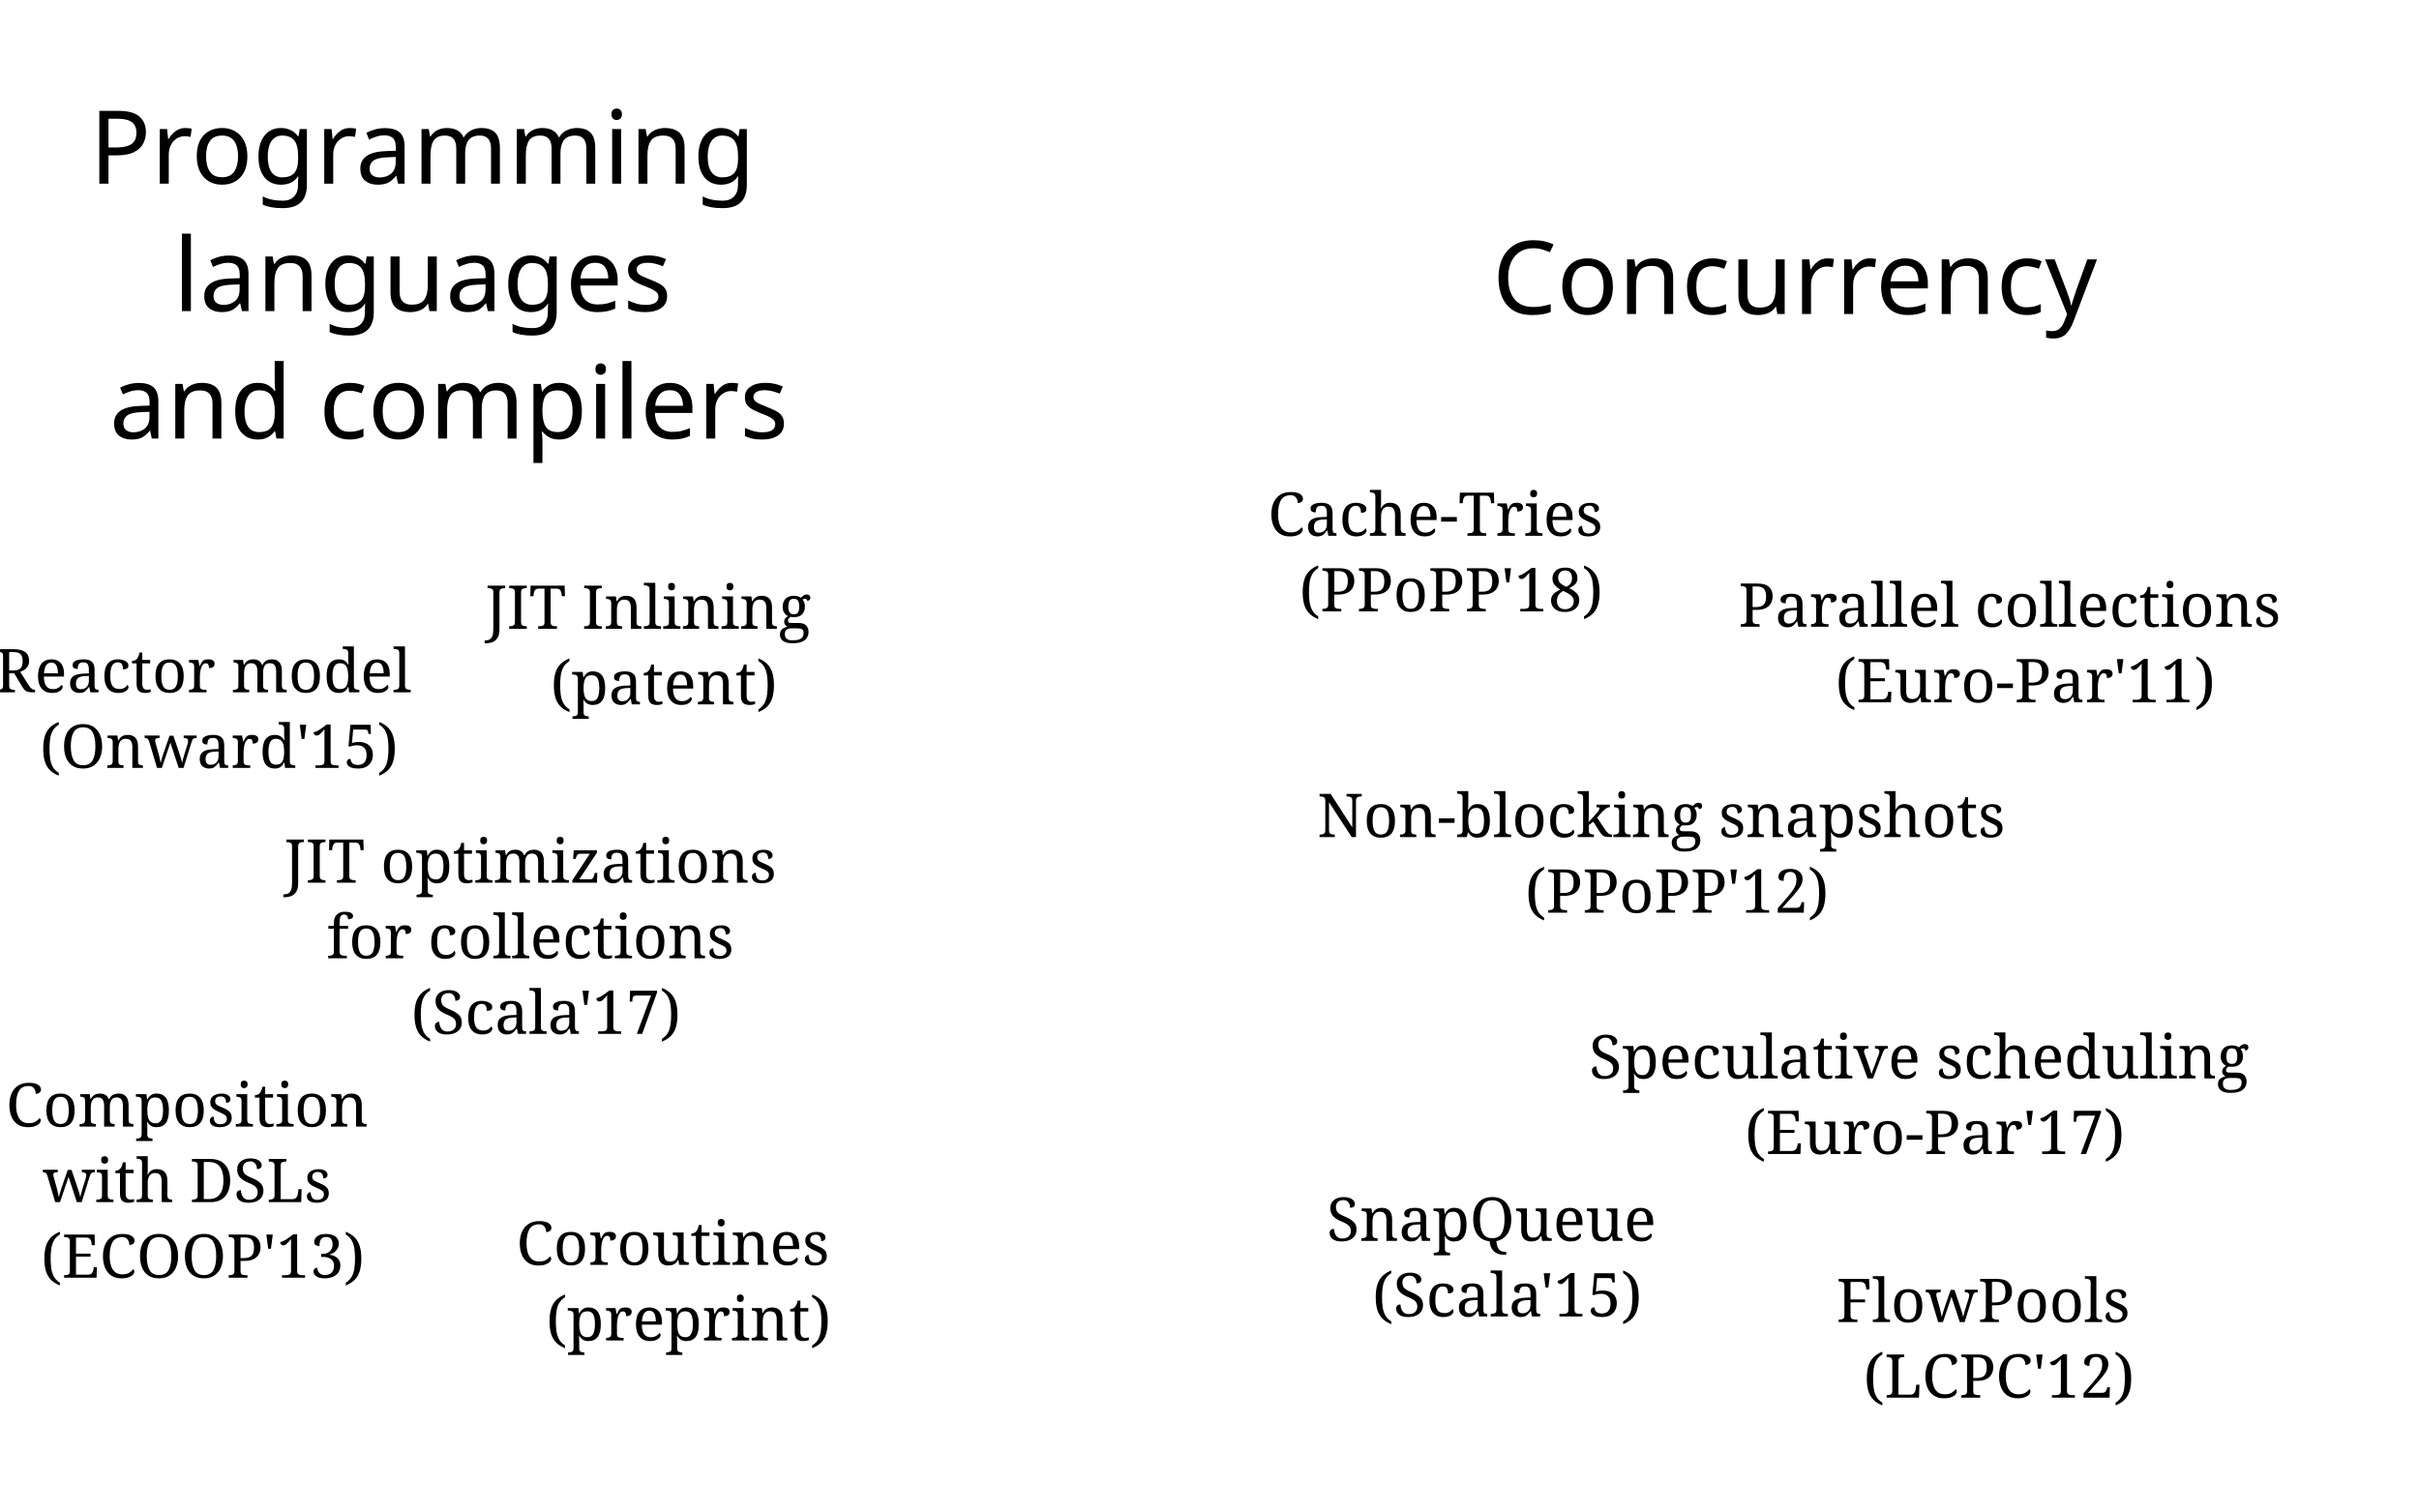
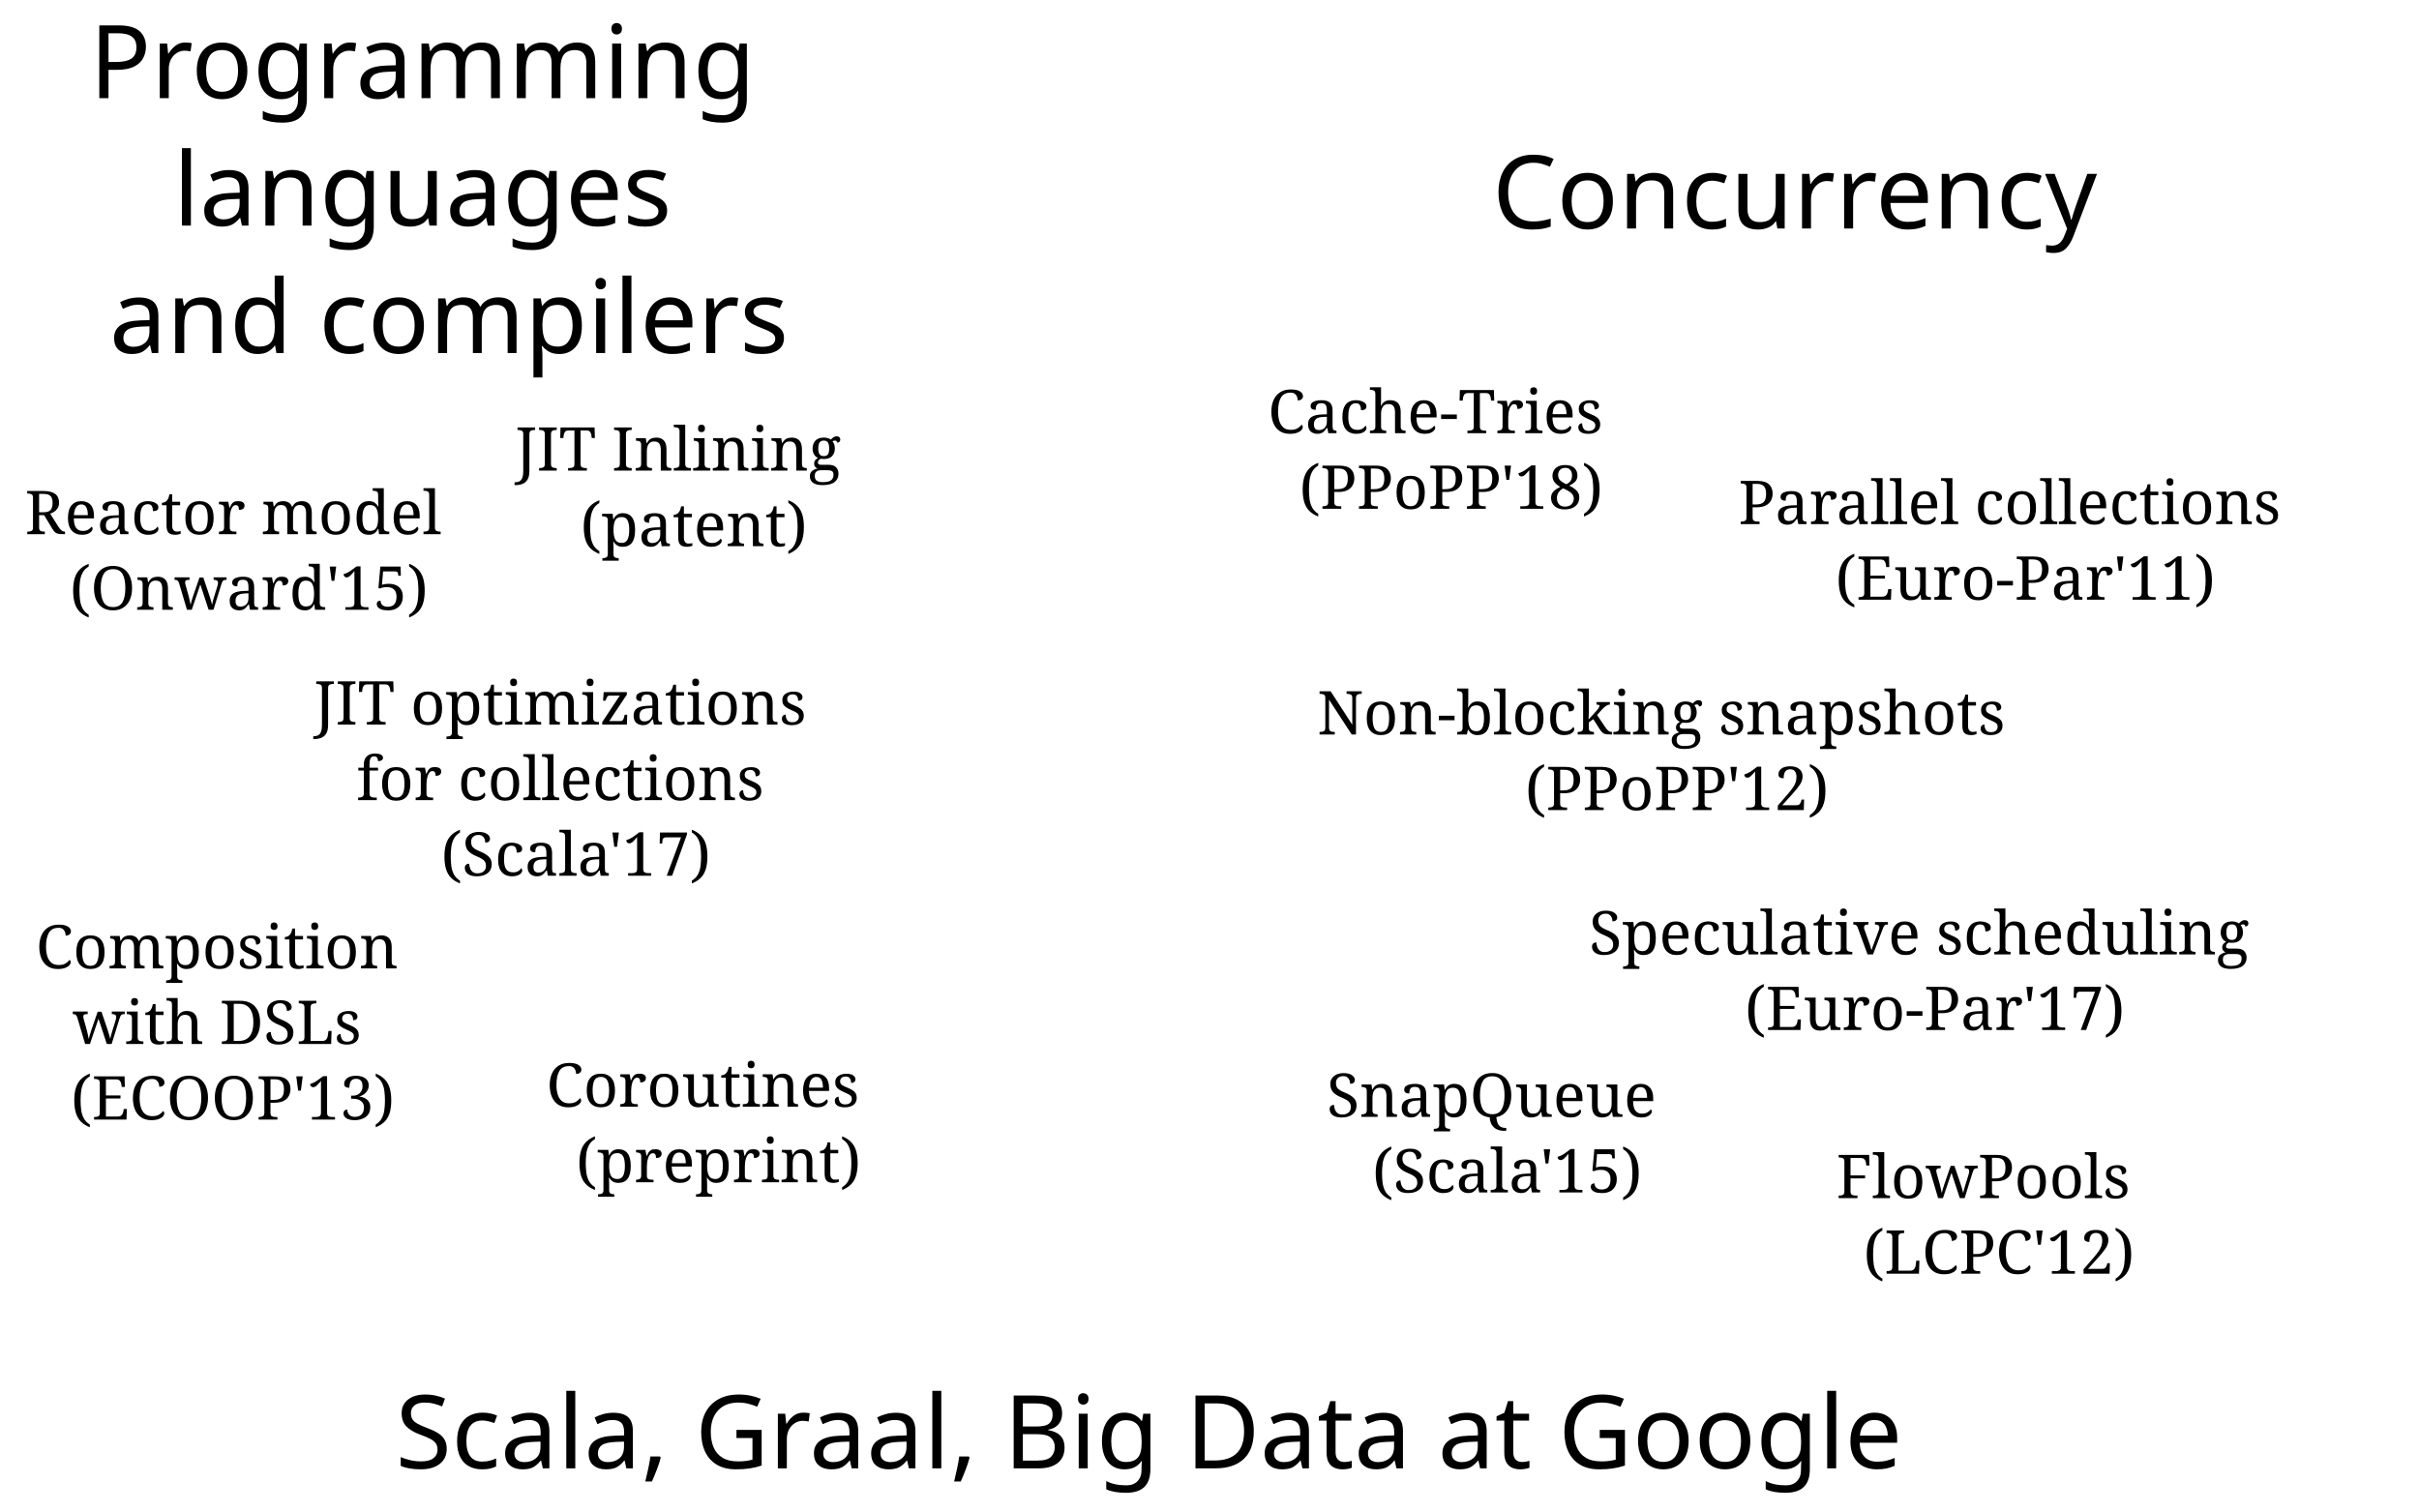
<svg xmlns="http://www.w3.org/2000/svg" width="1600" height="1000" id="svg2" version="1.1">
  <defs id="defs4">
    <marker orient="auto" refY="0" refX="0" id="TriangleOutL" style="overflow:visible">
      <path id="path3903" d="m 5.77,0 -8.65,5 0,-10 8.65,5 z" style="fill-rule:evenodd;stroke:#000000;stroke-width:1pt" transform="scale(0.8,0.8)" />
    </marker>
    <marker orient="auto" refY="0" refX="0" id="Arrow1Lend" style="overflow:visible">
      <path id="path3764" d="M 0,0 5,-5 -12.5,0 5,5 0,0 z" style="fill-rule:evenodd;stroke:#000000;stroke-width:1pt" transform="matrix(-0.8,0,0,-0.8,-10,0)" />
    </marker>
    <marker orient="auto" refY="0" refX="0" id="Arrow1Mend" style="overflow:visible">
      <path id="path3770" d="M 0,0 5,-5 -12.5,0 5,5 0,0 z" style="fill-rule:evenodd;stroke:#000000;stroke-width:1pt" transform="matrix(-0.4,0,0,-0.4,-4,0)" />
    </marker>
    <marker orient="auto" refY="0" refX="0" id="Arrow1MendU" style="overflow:visible">
      <path id="path4214" d="M 0,0 5,-5 -12.5,0 5,5 0,0 z" style="fill:#373737;fill-rule:evenodd;stroke:#373737;stroke-width:1pt" transform="matrix(-0.4,0,0,-0.4,-4,0)" />
    </marker>
    <marker orient="auto" refY="0" refX="0" id="Arrow1Mend8" style="overflow:visible">
      <path id="path4217" d="M 0,0 5,-5 -12.5,0 5,5 0,0 z" style="fill:#373737;fill-rule:evenodd;stroke:#373737;stroke-width:1pt" transform="matrix(-0.4,0,0,-0.4,-4,0)" />
    </marker>
    <marker orient="auto" refY="0" refX="0" id="Arrow1MendO" style="overflow:visible">
      <path id="path4220" d="M 0,0 5,-5 -12.5,0 5,5 0,0 z" style="fill:#373737;fill-rule:evenodd;stroke:#373737;stroke-width:1pt" transform="matrix(-0.4,0,0,-0.4,-4,0)" />
    </marker>
    <marker orient="auto" refY="0" refX="0" id="Arrow1MendP" style="overflow:visible">
      <path id="path4223" d="M 0,0 5,-5 -12.5,0 5,5 0,0 z" style="fill:#373737;fill-rule:evenodd;stroke:#373737;stroke-width:1pt" transform="matrix(-0.4,0,0,-0.4,-4,0)" />
    </marker>
    <marker orient="auto" refY="0" refX="0" id="Arrow1Mendm" style="overflow:visible">
      <path id="path4226" d="M 0,0 5,-5 -12.5,0 5,5 0,0 z" style="fill:#373737;fill-rule:evenodd;stroke:#373737;stroke-width:1pt" transform="matrix(-0.4,0,0,-0.4,-4,0)" />
    </marker>
    <marker orient="auto" refY="0" refX="0" id="Arrow1MendUk" style="overflow:visible">
      <path id="path4274" d="M 0,0 5,-5 -12.5,0 5,5 0,0 z" style="fill:#585858;fill-rule:evenodd;stroke:#585858;stroke-width:1pt" transform="matrix(-0.4,0,0,-0.4,-4,0)" />
    </marker>
    <marker orient="auto" refY="0" refX="0" id="Arrow1Mend8H" style="overflow:visible">
      <path id="path4277" d="M 0,0 5,-5 -12.5,0 5,5 0,0 z" style="fill:#585858;fill-rule:evenodd;stroke:#585858;stroke-width:1pt" transform="matrix(-0.4,0,0,-0.4,-4,0)" />
    </marker>
    <marker orient="auto" refY="0" refX="0" id="Arrow1MendOg" style="overflow:visible">
      <path id="path4280" d="M 0,0 5,-5 -12.5,0 5,5 0,0 z" style="fill:#585858;fill-rule:evenodd;stroke:#585858;stroke-width:1pt" transform="matrix(-0.4,0,0,-0.4,-4,0)" />
    </marker>
    <marker orient="auto" refY="0" refX="0" id="Arrow1MendP6" style="overflow:visible">
      <path id="path4283" d="M 0,0 5,-5 -12.5,0 5,5 0,0 z" style="fill:#585858;fill-rule:evenodd;stroke:#585858;stroke-width:1pt" transform="matrix(-0.4,0,0,-0.4,-4,0)" />
    </marker>
    <marker orient="auto" refY="0" refX="0" id="Arrow1MendmO" style="overflow:visible">
      <path id="path4286" d="M 0,0 5,-5 -12.5,0 5,5 0,0 z" style="fill:#585858;fill-rule:evenodd;stroke:#585858;stroke-width:1pt" transform="matrix(-0.4,0,0,-0.4,-4,0)" />
    </marker>
  </defs>
  <g id="layer1" transform="translate(0,-52.36218)">
    <g id="g7736" transform="matrix(0.6536509,-0.7567962,0.7567962,0.6536509,-2681.625,445.4649)" />
-     <text xml:space="preserve" style="font-size:67.437px;font-style:normal;font-variant:normal;font-weight:normal;font-stretch:normal;line-height:125%;letter-spacing:0px;word-spacing:0px;fill:#000000;fill-opacity:1;stroke:none;font-family:Serif;-inkscape-font-specification:Serif" x="1230.86" y="260.108" id="text8362">
-       <tspan x="1230.86" y="260.108" style="font-style:normal;font-variant:normal;font-weight:normal;font-stretch:normal;text-align:center;text-anchor:middle;font-family:Sketch Block;-inkscape-font-specification:Sketch Block" id="tspan8467">Concurrency</tspan>
+     <text xml:space="preserve" style="font-size:67.437px;font-style:normal;font-variant:normal;font-weight:normal;font-stretch:normal;line-height:125%;letter-spacing:0px;word-spacing:0px;fill:#000000;fill-opacity:1;stroke:none;font-family:Serif;-inkscape-font-specification:Serif" x="1230.86" y="203.54" id="text8362">
+       <tspan x="1230.86" y="203.54" style="font-style:normal;font-variant:normal;font-weight:normal;font-stretch:normal;text-align:center;text-anchor:middle;font-family:Sketch Block;-inkscape-font-specification:Sketch Block" id="tspan8467">Concurrency</tspan>
    </text>
-     <text id="text8368" y="173.883" x="340.801" style="font-size:67.437px;font-style:normal;font-variant:normal;font-weight:normal;font-stretch:normal;line-height:125%;letter-spacing:0px;word-spacing:0px;fill:#000000;fill-opacity:1;stroke:none;font-family:Serif;-inkscape-font-specification:Serif" xml:space="preserve">
-       <tspan style="font-style:normal;font-variant:normal;font-weight:normal;font-stretch:normal;text-align:center;text-anchor:middle;font-family:Sketch Block;-inkscape-font-specification:Sketch Block" y="173.883" x="340.801" id="tspan8445">Programming</tspan>
-       <tspan style="font-style:normal;font-variant:normal;font-weight:normal;font-stretch:normal;text-align:center;text-anchor:middle;font-family:Sketch Block;-inkscape-font-specification:Sketch Block" y="258.179" x="340.801" id="tspan8449">languages</tspan>
-       <tspan style="font-style:normal;font-variant:normal;font-weight:normal;font-stretch:normal;text-align:center;text-anchor:middle;font-family:Sketch Block;-inkscape-font-specification:Sketch Block" y="342.475" x="340.801" id="tspan8465">and compilers</tspan>
+     <text id="text8368" y="117.314" x="340.801" style="font-size:67.437px;font-style:normal;font-variant:normal;font-weight:normal;font-stretch:normal;line-height:125%;letter-spacing:0px;word-spacing:0px;fill:#000000;fill-opacity:1;stroke:none;font-family:Serif;-inkscape-font-specification:Serif" xml:space="preserve">
+       <tspan style="font-style:normal;font-variant:normal;font-weight:normal;font-stretch:normal;text-align:center;text-anchor:middle;font-family:Sketch Block;-inkscape-font-specification:Sketch Block" y="117.314" x="340.801" id="tspan8445">Programming</tspan>
+       <tspan style="font-style:normal;font-variant:normal;font-weight:normal;font-stretch:normal;text-align:center;text-anchor:middle;font-family:Sketch Block;-inkscape-font-specification:Sketch Block" y="201.61" x="340.801" id="tspan8449">languages</tspan>
+       <tspan style="font-style:normal;font-variant:normal;font-weight:normal;font-stretch:normal;text-align:center;text-anchor:middle;font-family:Sketch Block;-inkscape-font-specification:Sketch Block" y="285.906" x="340.801" id="tspan8465">and compilers</tspan>
    </text>
-     <text xml:space="preserve" style="font-size:40px;font-style:normal;font-variant:normal;font-weight:normal;font-stretch:normal;line-height:125%;letter-spacing:0px;word-spacing:0px;fill:#000000;fill-opacity:1;stroke:none;font-family:Serif;-inkscape-font-specification:Serif" x="481.474" y="889.191" id="text8390">
-       <tspan id="tspan8392" x="481.474" y="889.191" style="text-align:center;text-anchor:middle">Coroutines</tspan>
-       <tspan x="481.474" y="939.191" id="tspan8394" style="text-align:center;text-anchor:middle">(preprint)</tspan>
+     <text xml:space="preserve" style="font-size:40px;font-style:normal;font-variant:normal;font-weight:normal;font-stretch:normal;line-height:125%;letter-spacing:0px;word-spacing:0px;fill:#000000;fill-opacity:1;stroke:none;font-family:Serif;-inkscape-font-specification:Serif" x="501.273" y="784.539" id="text8390">
+       <tspan id="tspan8392" x="501.273" y="784.539" style="text-align:center;text-anchor:middle">Coroutines</tspan>
+       <tspan x="501.273" y="834.539" id="tspan8394" style="text-align:center;text-anchor:middle">(preprint)</tspan>
    </text>
-     <text id="text8396" y="797.69" x="160.16" style="font-size:40px;font-style:normal;font-variant:normal;font-weight:normal;font-stretch:normal;line-height:125%;letter-spacing:0px;word-spacing:0px;fill:#000000;fill-opacity:1;stroke:none;font-family:Serif;-inkscape-font-specification:Serif" xml:space="preserve">
-       <tspan style="text-align:center;text-anchor:middle" y="797.69" x="160.16" id="tspan8398">Composition</tspan>
-       <tspan style="text-align:center;text-anchor:middle" y="847.69" x="160.16" id="tspan8471">with DSLs</tspan>
-       <tspan style="text-align:center;text-anchor:middle" id="tspan8400" y="897.69" x="160.16">(ECOOP'13)</tspan>
+     <text id="text8396" y="693.038" x="179.959" style="font-size:40px;font-style:normal;font-variant:normal;font-weight:normal;font-stretch:normal;line-height:125%;letter-spacing:0px;word-spacing:0px;fill:#000000;fill-opacity:1;stroke:none;font-family:Serif;-inkscape-font-specification:Serif" xml:space="preserve">
+       <tspan style="text-align:center;text-anchor:middle" y="693.038" x="179.959" id="tspan8398">Composition</tspan>
+       <tspan style="text-align:center;text-anchor:middle" y="743.038" x="179.959" id="tspan8471">with DSLs</tspan>
+       <tspan style="text-align:center;text-anchor:middle" id="tspan8400" y="793.038" x="179.959">(ECOOP'13)</tspan>
    </text>
-     <text xml:space="preserve" style="font-size:40px;font-style:normal;font-variant:normal;font-weight:normal;font-stretch:normal;line-height:125%;letter-spacing:0px;word-spacing:0px;fill:#000000;fill-opacity:1;stroke:none;font-family:Serif;-inkscape-font-specification:Serif" x="170.847" y="510.407" id="text8402">
-       <tspan id="tspan8404" x="170.847" y="510.407" style="text-align:center;text-anchor:middle">Reactor model</tspan>
-       <tspan x="170.847" y="560.407" id="tspan8406" style="text-align:center;text-anchor:middle">(Onward'15)</tspan>
+     <text xml:space="preserve" style="font-size:40px;font-style:normal;font-variant:normal;font-weight:normal;font-stretch:normal;line-height:125%;letter-spacing:0px;word-spacing:0px;fill:#000000;fill-opacity:1;stroke:none;font-family:Serif;-inkscape-font-specification:Serif" x="190.646" y="405.755" id="text8402">
+       <tspan id="tspan8404" x="190.646" y="405.755" style="text-align:center;text-anchor:middle">Reactor model</tspan>
+       <tspan x="190.646" y="455.755" id="tspan8406" style="text-align:center;text-anchor:middle">(Onward'15)</tspan>
    </text>
-     <text id="text8408" y="765.818" x="1305.758" style="font-size:40px;font-style:normal;font-variant:normal;font-weight:normal;font-stretch:normal;line-height:125%;letter-spacing:0px;word-spacing:0px;fill:#000000;fill-opacity:1;stroke:none;font-family:Serif;-inkscape-font-specification:Serif" xml:space="preserve">
-       <tspan style="text-align:center;text-anchor:middle" y="765.818" x="1305.758" id="tspan8410">Speculative scheduling</tspan>
-       <tspan style="text-align:center;text-anchor:middle" id="tspan8412" y="815.818" x="1305.758">(Euro-Par'17)</tspan>
+     <text id="text8408" y="683.794" x="1305.758" style="font-size:40px;font-style:normal;font-variant:normal;font-weight:normal;font-stretch:normal;line-height:125%;letter-spacing:0px;word-spacing:0px;fill:#000000;fill-opacity:1;stroke:none;font-family:Serif;-inkscape-font-specification:Serif" xml:space="preserve">
+       <tspan style="text-align:center;text-anchor:middle" y="683.794" x="1305.758" id="tspan8410">Speculative scheduling</tspan>
+       <tspan style="text-align:center;text-anchor:middle" id="tspan8412" y="733.794" x="1305.758">(Euro-Par'17)</tspan>
    </text>
-     <text xml:space="preserve" style="font-size:40px;font-style:normal;font-variant:normal;font-weight:normal;font-stretch:normal;line-height:125%;letter-spacing:0px;word-spacing:0px;fill:#000000;fill-opacity:1;stroke:none;font-family:Serif;-inkscape-font-specification:Serif" x="985.817" y="406.847" id="text8414">
-       <tspan id="tspan8416" x="985.817" y="406.847" style="text-align:center;text-anchor:middle">Cache-Tries</tspan>
-       <tspan x="985.817" y="456.847" id="tspan8418" style="text-align:center;text-anchor:middle">(PPoPP'18)</tspan>
+     <text xml:space="preserve" style="font-size:40px;font-style:normal;font-variant:normal;font-weight:normal;font-stretch:normal;line-height:125%;letter-spacing:0px;word-spacing:0px;fill:#000000;fill-opacity:1;stroke:none;font-family:Serif;-inkscape-font-specification:Serif" x="985.817" y="338.965" id="text8414">
+       <tspan id="tspan8416" x="985.817" y="338.965" style="text-align:center;text-anchor:middle">Cache-Tries</tspan>
+       <tspan x="985.817" y="388.965" id="tspan8418" style="text-align:center;text-anchor:middle">(PPoPP'18)</tspan>
    </text>
-     <text id="text8420" y="606.161" x="1135.19" style="font-size:40px;font-style:normal;font-variant:normal;font-weight:normal;font-stretch:normal;line-height:125%;letter-spacing:0px;word-spacing:0px;fill:#000000;fill-opacity:1;stroke:none;font-family:Serif;-inkscape-font-specification:Serif" xml:space="preserve">
-       <tspan style="text-align:center;text-anchor:middle" y="606.161" x="1135.19" id="tspan8422">Non-blocking snapshots</tspan>
-       <tspan style="text-align:center;text-anchor:middle" id="tspan8424" y="656.161" x="1135.19">(PPoPP'12)</tspan>
+     <text id="text8420" y="538.279" x="1135.19" style="font-size:40px;font-style:normal;font-variant:normal;font-weight:normal;font-stretch:normal;line-height:125%;letter-spacing:0px;word-spacing:0px;fill:#000000;fill-opacity:1;stroke:none;font-family:Serif;-inkscape-font-specification:Serif" xml:space="preserve">
+       <tspan style="text-align:center;text-anchor:middle" y="538.279" x="1135.19" id="tspan8422">Non-blocking snapshots</tspan>
+       <tspan style="text-align:center;text-anchor:middle" id="tspan8424" y="588.279" x="1135.19">(PPoPP'12)</tspan>
    </text>
-     <text xml:space="preserve" style="font-size:40px;font-style:normal;font-variant:normal;font-weight:normal;font-stretch:normal;line-height:125%;letter-spacing:0px;word-spacing:0px;fill:#000000;fill-opacity:1;stroke:none;font-family:Serif;-inkscape-font-specification:Serif" x="387.131" y="636.362" id="text8426">
-       <tspan id="tspan8428" x="387.131" y="636.362" style="text-align:center;text-anchor:middle">JIT optimizations</tspan>
-       <tspan x="387.131" y="686.362" style="text-align:center;text-anchor:middle" id="tspan8451">for collections</tspan>
-       <tspan x="387.131" y="736.362" id="tspan8430" style="text-align:center;text-anchor:middle">(Scala'17)</tspan>
+     <text xml:space="preserve" style="font-size:40px;font-style:normal;font-variant:normal;font-weight:normal;font-stretch:normal;line-height:125%;letter-spacing:0px;word-spacing:0px;fill:#000000;fill-opacity:1;stroke:none;font-family:Serif;-inkscape-font-specification:Serif" x="406.93" y="531.71" id="text8426">
+       <tspan id="tspan8428" x="406.93" y="531.71" style="text-align:center;text-anchor:middle">JIT optimizations</tspan>
+       <tspan x="406.93" y="581.71" style="text-align:center;text-anchor:middle" id="tspan8451">for collections</tspan>
+       <tspan x="406.93" y="631.71" id="tspan8430" style="text-align:center;text-anchor:middle">(Scala'17)</tspan>
    </text>
-     <text id="text8432" y="468.362" x="465.131" style="font-size:40px;font-style:normal;font-variant:normal;font-weight:normal;font-stretch:normal;line-height:125%;letter-spacing:0px;word-spacing:0px;fill:#000000;fill-opacity:1;stroke:none;font-family:Serif;-inkscape-font-specification:Serif" xml:space="preserve">
-       <tspan style="text-align:center;text-anchor:middle" y="468.362" x="465.131" id="tspan8434">JIT Inlining</tspan>
-       <tspan style="text-align:center;text-anchor:middle" id="tspan8436" y="518.362" x="465.131">(patent)</tspan>
+     <text id="text8432" y="363.71" x="484.93" style="font-size:40px;font-style:normal;font-variant:normal;font-weight:normal;font-stretch:normal;line-height:125%;letter-spacing:0px;word-spacing:0px;fill:#000000;fill-opacity:1;stroke:none;font-family:Serif;-inkscape-font-specification:Serif" xml:space="preserve">
+       <tspan style="text-align:center;text-anchor:middle" y="363.71" x="484.93" id="tspan8434">JIT Inlining</tspan>
+       <tspan style="text-align:center;text-anchor:middle" id="tspan8436" y="413.71" x="484.93">(patent)</tspan>
    </text>
-     <text id="text8438" y="466.99" x="1365.616" style="font-size:40px;font-style:normal;font-variant:normal;font-weight:normal;font-stretch:normal;line-height:125%;letter-spacing:0px;word-spacing:0px;fill:#000000;fill-opacity:1;stroke:none;font-family:Serif;-inkscape-font-specification:Serif" xml:space="preserve">
-       <tspan style="text-align:center;text-anchor:middle" y="466.99" x="1365.616" id="tspan8440">Parallel collections</tspan>
-       <tspan style="text-align:center;text-anchor:middle" id="tspan8442" y="516.99" x="1365.616">(Euro-Par'11)</tspan>
+     <text id="text8438" y="399.107" x="1365.616" style="font-size:40px;font-style:normal;font-variant:normal;font-weight:normal;font-stretch:normal;line-height:125%;letter-spacing:0px;word-spacing:0px;fill:#000000;fill-opacity:1;stroke:none;font-family:Serif;-inkscape-font-specification:Serif" xml:space="preserve">
+       <tspan style="text-align:center;text-anchor:middle" y="399.107" x="1365.616" id="tspan8440">Parallel collections</tspan>
+       <tspan style="text-align:center;text-anchor:middle" id="tspan8442" y="449.107" x="1365.616">(Euro-Par'11)</tspan>
    </text>
-     <text xml:space="preserve" style="font-size:40px;font-style:normal;font-variant:normal;font-weight:normal;font-stretch:normal;line-height:125%;letter-spacing:0px;word-spacing:0px;fill:#000000;fill-opacity:1;stroke:none;font-family:Serif;-inkscape-font-specification:Serif" x="1022.915" y="873.298" id="text8453">
-       <tspan id="tspan8455" x="1022.915" y="873.298" style="text-align:center;text-anchor:middle">SnapQueue</tspan>
-       <tspan x="1022.915" y="923.298" id="tspan8457" style="text-align:center;text-anchor:middle">(Scala'15)</tspan>
+     <text xml:space="preserve" style="font-size:40px;font-style:normal;font-variant:normal;font-weight:normal;font-stretch:normal;line-height:125%;letter-spacing:0px;word-spacing:0px;fill:#000000;fill-opacity:1;stroke:none;font-family:Serif;-inkscape-font-specification:Serif" x="1022.915" y="791.274" id="text8453">
+       <tspan id="tspan8455" x="1022.915" y="791.274" style="text-align:center;text-anchor:middle">SnapQueue</tspan>
+       <tspan x="1022.915" y="841.274" id="tspan8457" style="text-align:center;text-anchor:middle">(Scala'15)</tspan>
    </text>
-     <text id="text8459" y="927.038" x="1348.185" style="font-size:40px;font-style:normal;font-variant:normal;font-weight:normal;font-stretch:normal;line-height:125%;letter-spacing:0px;word-spacing:0px;fill:#000000;fill-opacity:1;stroke:none;font-family:Serif;-inkscape-font-specification:Serif" xml:space="preserve">
-       <tspan style="text-align:center;text-anchor:middle" y="927.038" x="1348.185" id="tspan8461">FlowPools</tspan>
-       <tspan style="text-align:center;text-anchor:middle" id="tspan8463" y="977.038" x="1348.185">(LCPC'12)</tspan>
+     <text id="text8459" y="845.014" x="1348.185" style="font-size:40px;font-style:normal;font-variant:normal;font-weight:normal;font-stretch:normal;line-height:125%;letter-spacing:0px;word-spacing:0px;fill:#000000;fill-opacity:1;stroke:none;font-family:Serif;-inkscape-font-specification:Serif" xml:space="preserve">
+       <tspan style="text-align:center;text-anchor:middle" y="845.014" x="1348.185" id="tspan8461">FlowPools</tspan>
+       <tspan style="text-align:center;text-anchor:middle" id="tspan8463" y="895.014" x="1348.185">(LCPC'12)</tspan>
+     </text>
+     <text id="text9743" y="1023.783" x="803.767" style="font-size:67.437px;font-style:normal;font-variant:normal;font-weight:normal;font-stretch:normal;line-height:125%;letter-spacing:0px;word-spacing:0px;fill:#000000;fill-opacity:1;stroke:none;font-family:Serif;-inkscape-font-specification:Serif" xml:space="preserve">
+       <tspan id="tspan9745" style="font-style:normal;font-variant:normal;font-weight:normal;font-stretch:normal;text-align:center;text-anchor:middle;font-family:Sketch Block;-inkscape-font-specification:Sketch Block" y="1023.783" x="803.767">Scala, Graal, Big Data at Google</tspan>
    </text>
  </g>
</svg>
